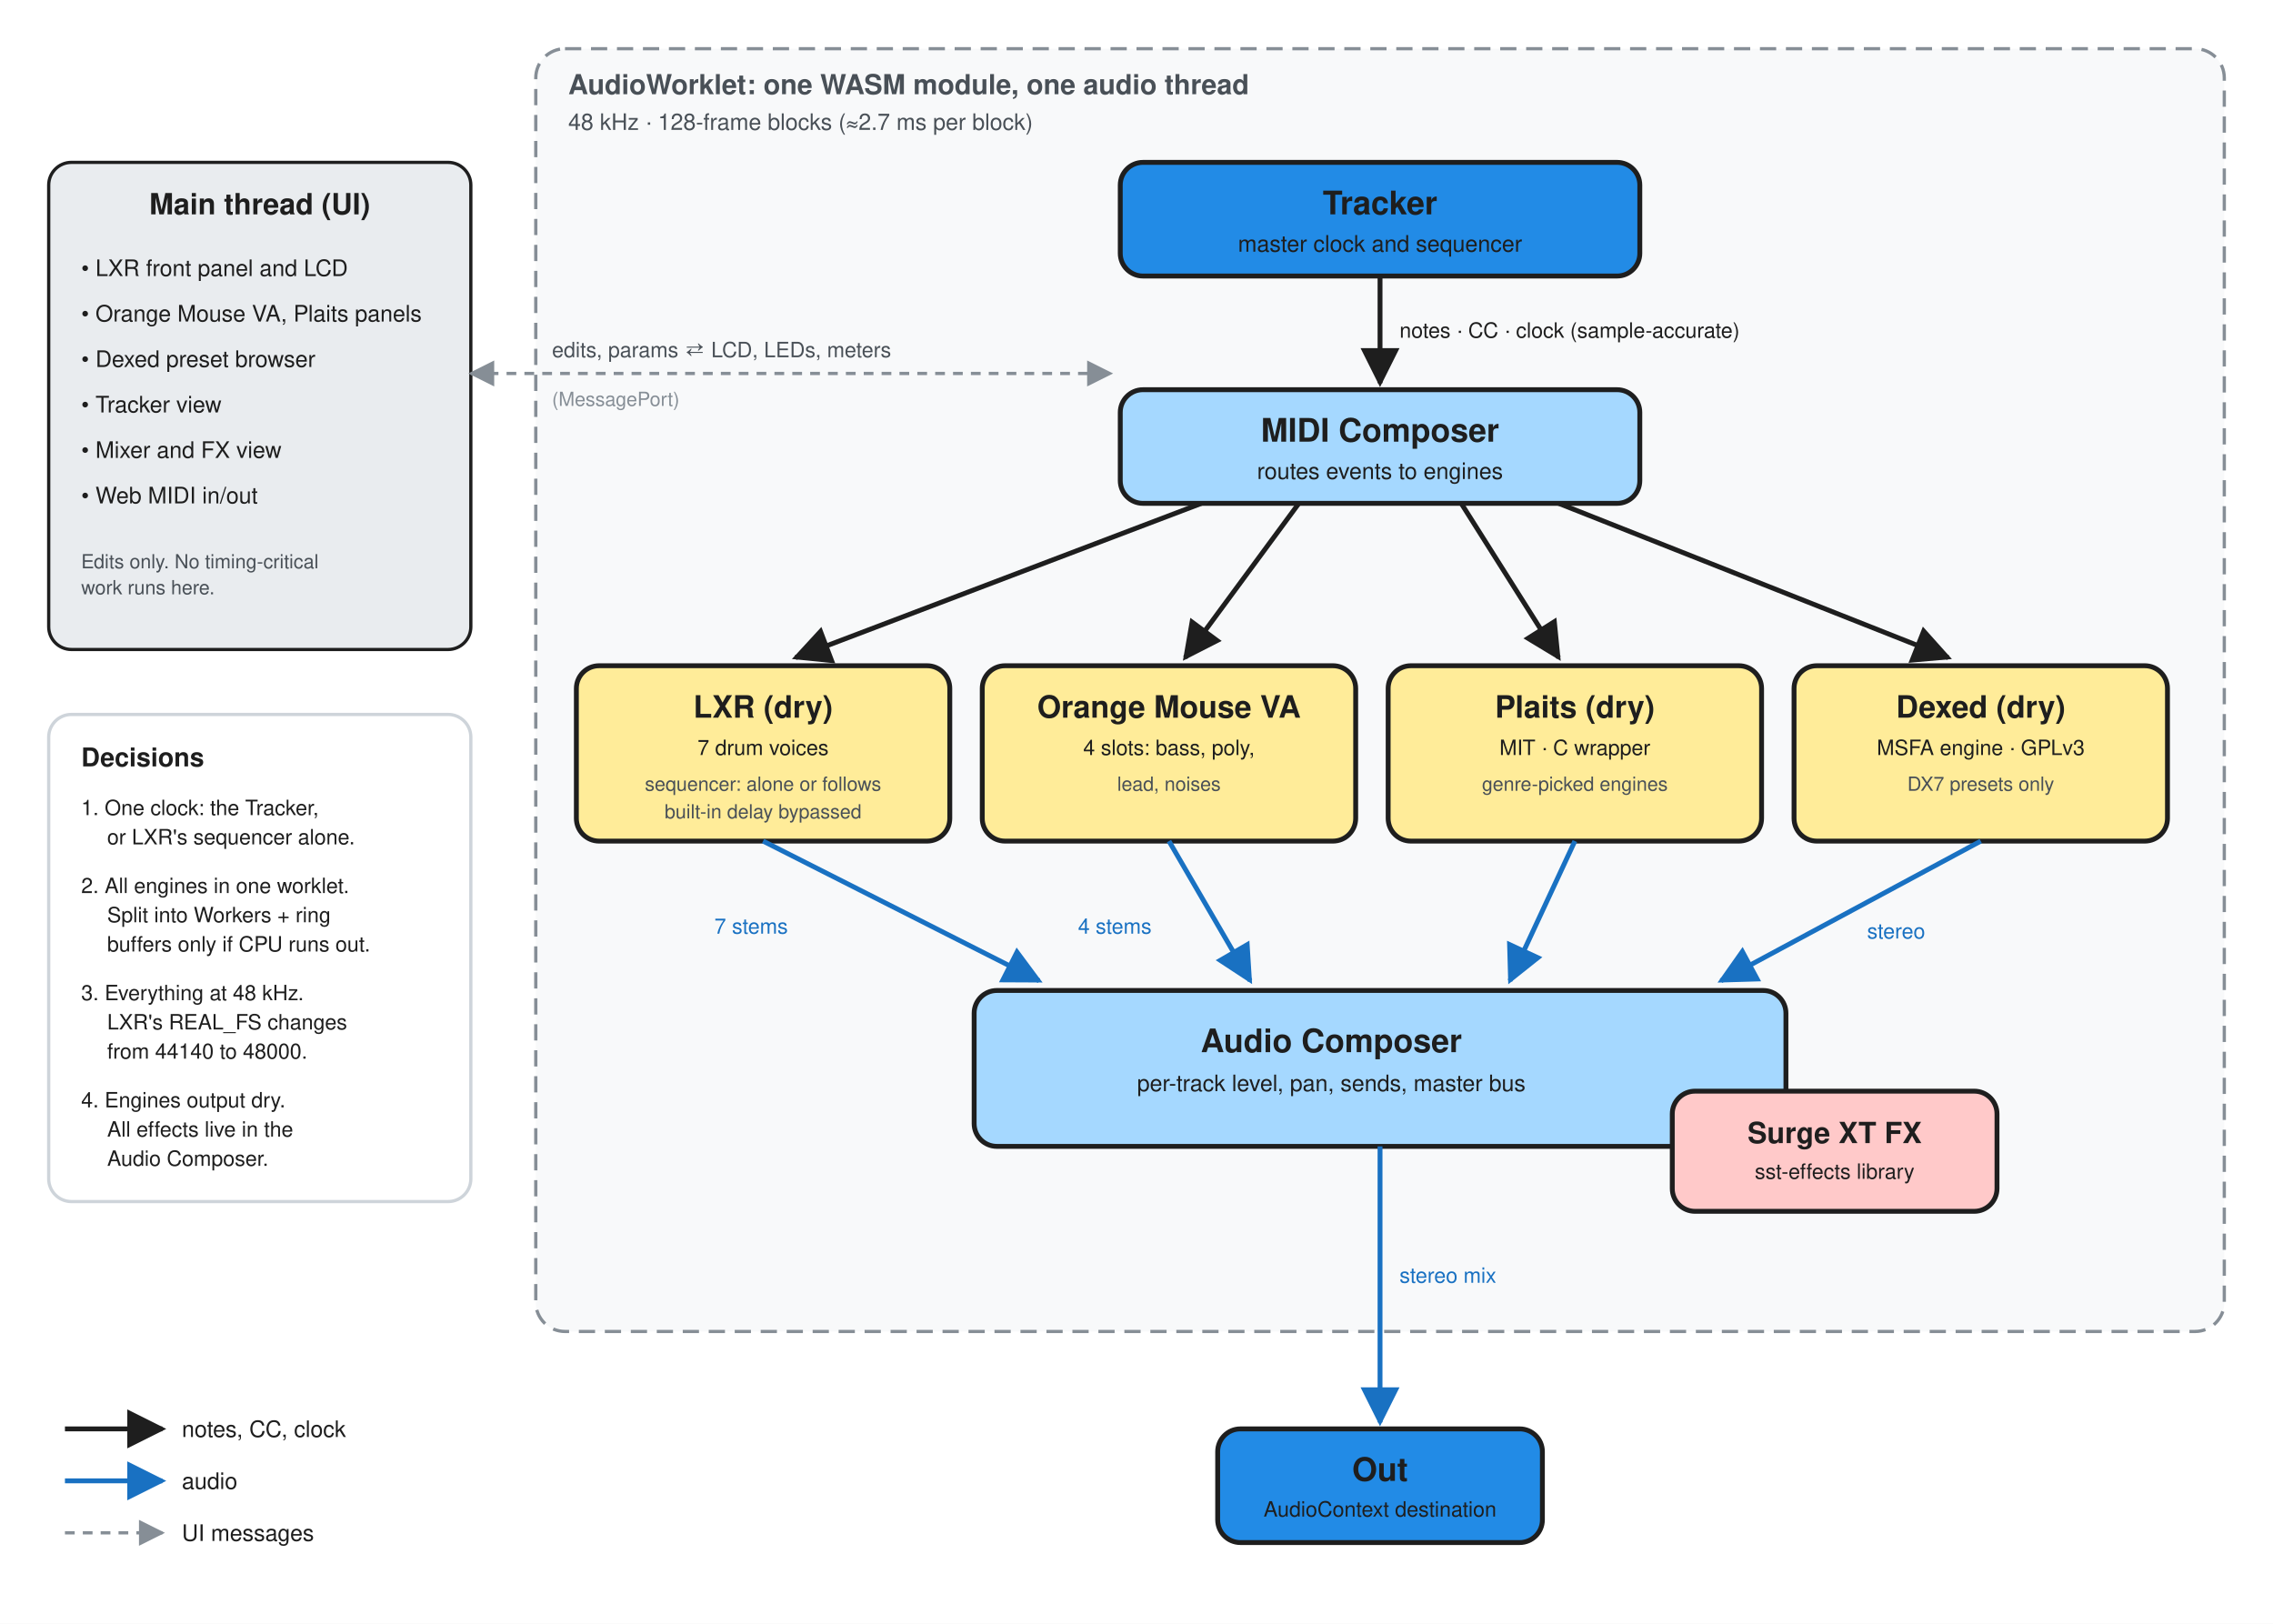
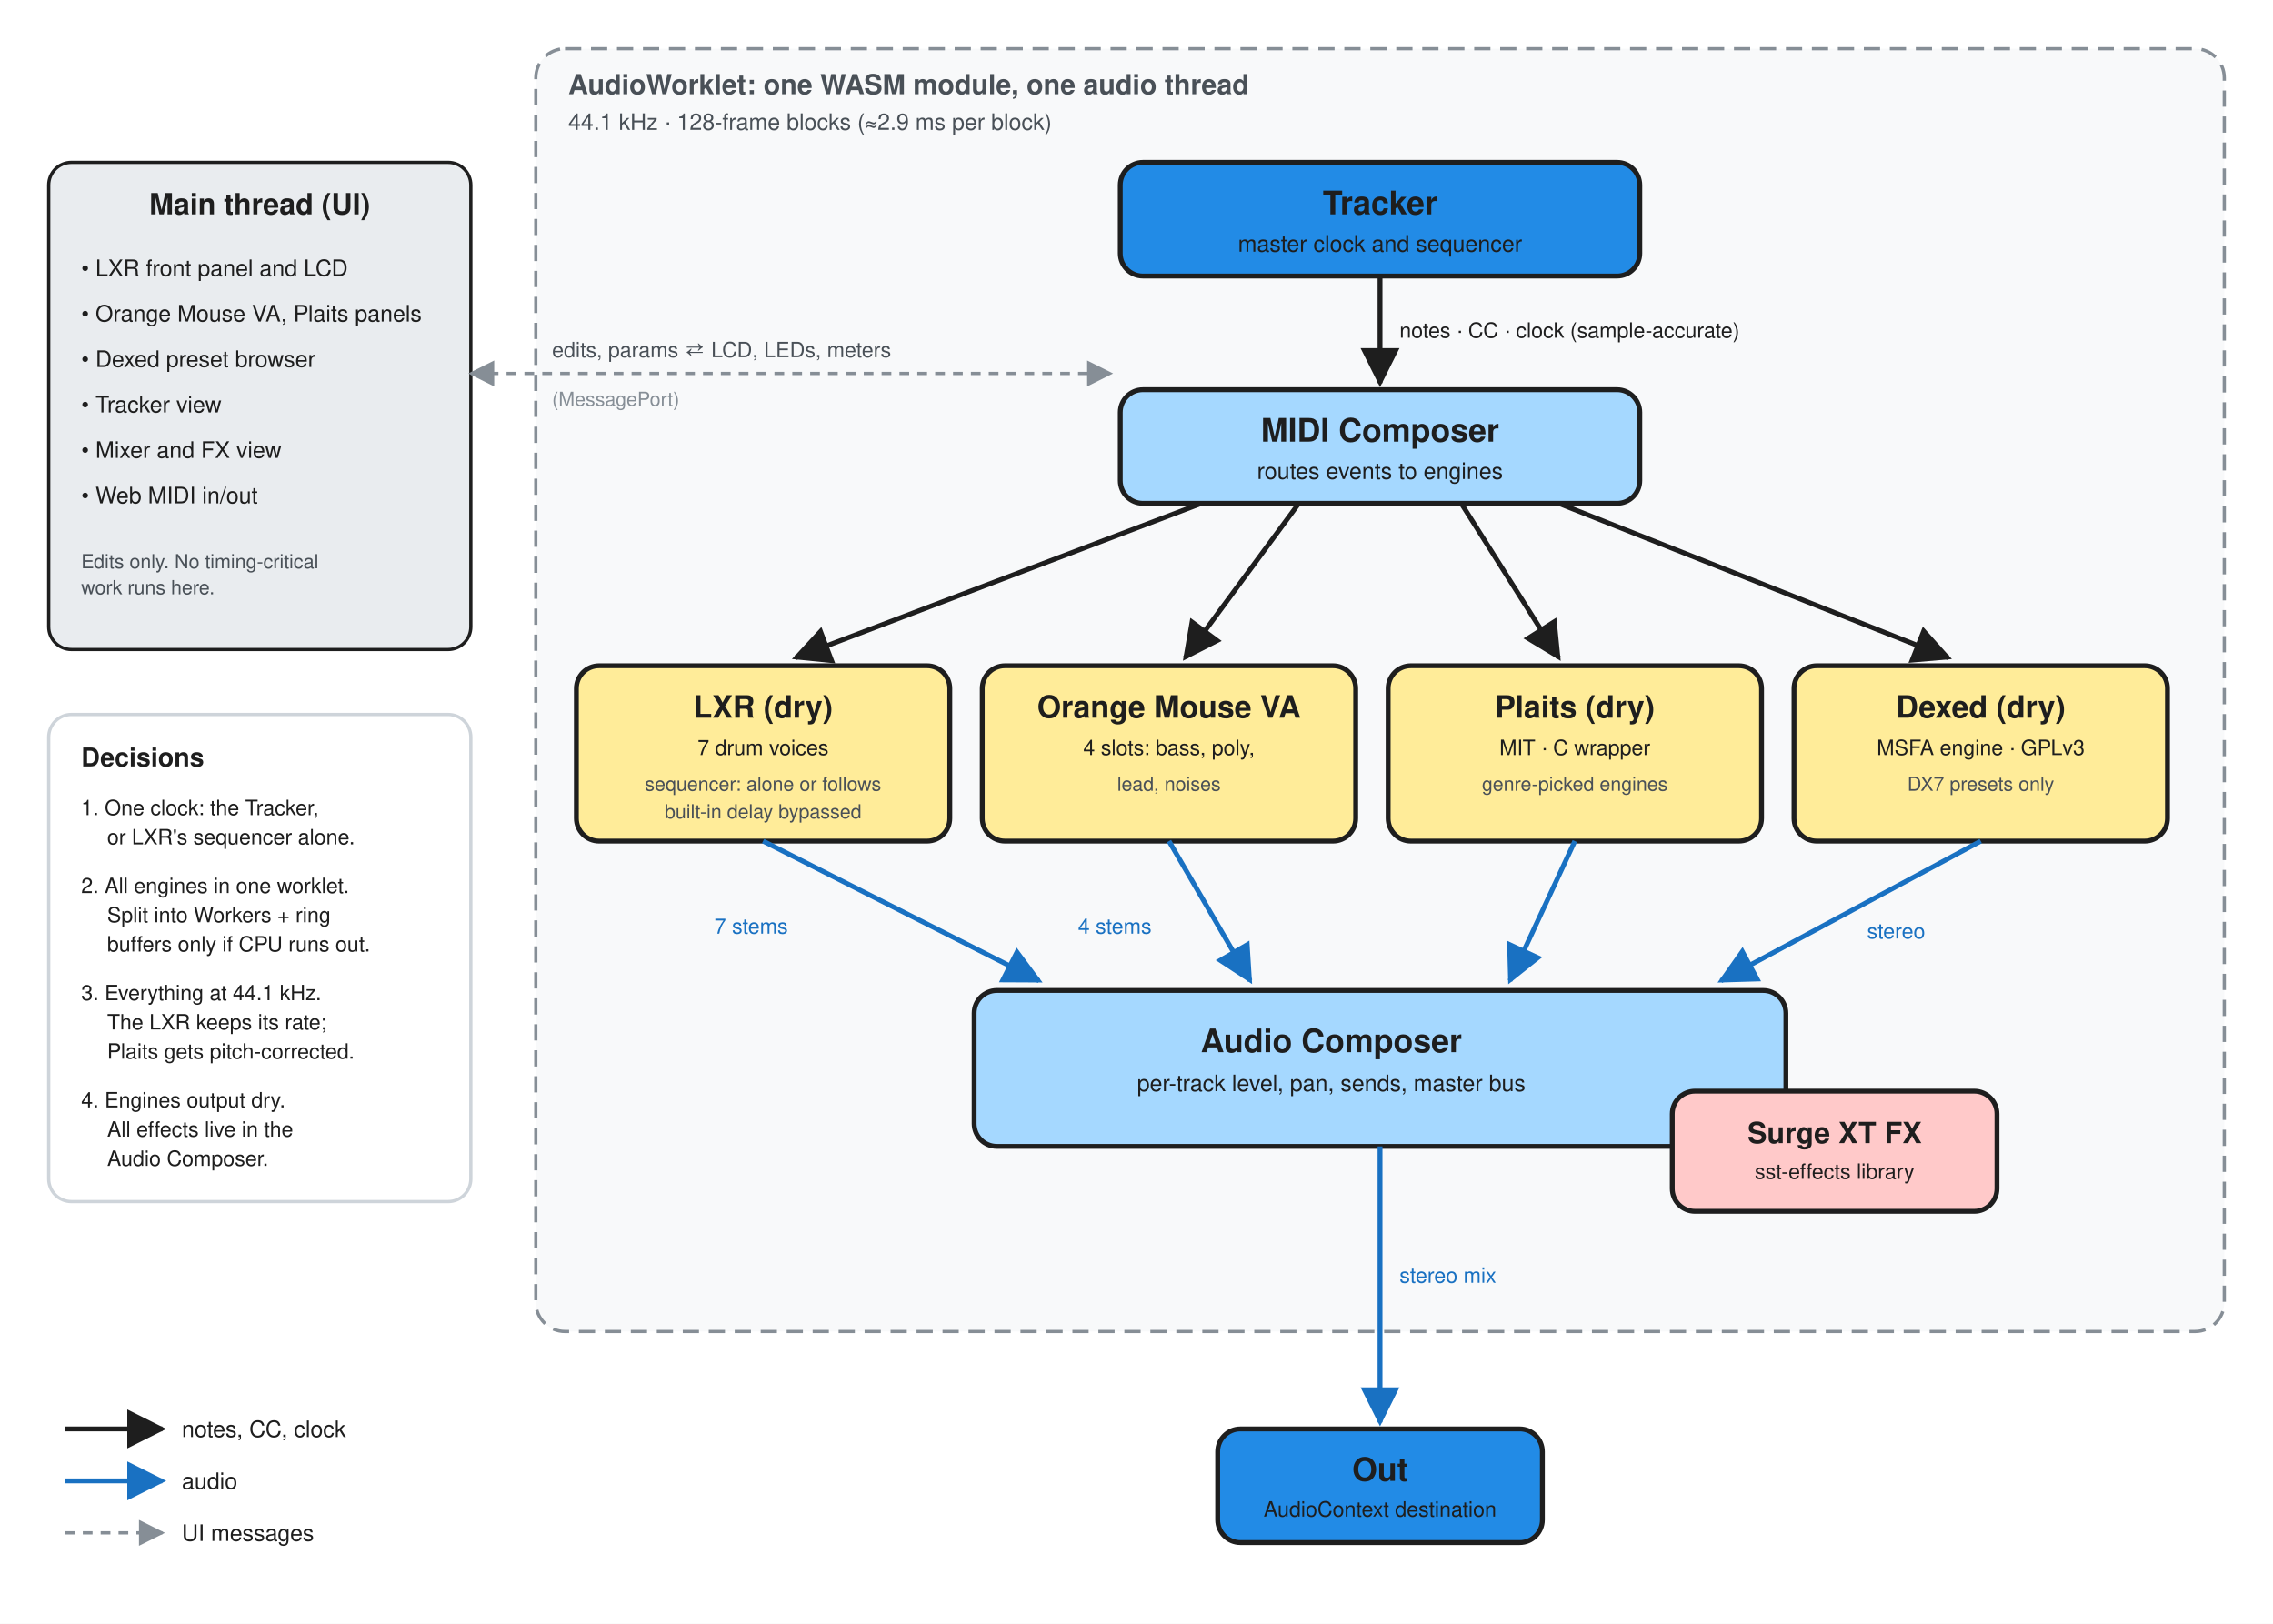
<svg xmlns="http://www.w3.org/2000/svg" viewBox="0 0 1400 1000" width="1400" height="1000" font-family="Helvetica Neue, Helvetica, Arial, sans-serif">
  <defs>
    <marker id="ah-k" viewBox="0 0 10 10" refX="9" refY="5" markerWidth="8" markerHeight="8" orient="auto-start-reverse">
      <path d="M0,0 L10,5 L0,10 z" fill="#1e1e1e" />
    </marker>
    <marker id="ah-b" viewBox="0 0 10 10" refX="9" refY="5" markerWidth="8" markerHeight="8" orient="auto-start-reverse">
      <path d="M0,0 L10,5 L0,10 z" fill="#1971c2" />
    </marker>
    <marker id="ah-g" viewBox="0 0 10 10" refX="9" refY="5" markerWidth="8" markerHeight="8" orient="auto-start-reverse">
      <path d="M0,0 L10,5 L0,10 z" fill="#868e96" />
    </marker>
  </defs>
  <rect width="1400" height="1000" fill="#ffffff" />
  <rect x="330" y="30" width="1040" height="790" rx="18" fill="#f8f9fa" stroke="#868e96" stroke-width="2" stroke-dasharray="10 6" />
  <text x="350" y="58" font-size="17" font-weight="700" fill="#495057">AudioWorklet: one WASM module, one audio thread</text>
-   <text x="350" y="80" font-size="14" fill="#495057">48 kHz · 128-frame blocks (≈2.7 ms per block)</text>
+   <text x="350" y="80" font-size="14" fill="#495057">44.1 kHz · 128-frame blocks (≈2.9 ms per block)</text>
  <rect x="690" y="100" width="320" height="70" rx="14" fill="#228be6" stroke="#1e1e1e" stroke-width="3" />
  <text x="850" y="132" font-size="20" font-weight="700" text-anchor="middle" fill="#1e1e1e">Tracker</text>
  <text x="850" y="155" font-size="14" text-anchor="middle" fill="#1e1e1e">master clock and sequencer</text>
  <rect x="690" y="240" width="320" height="70" rx="14" fill="#a5d8ff" stroke="#1e1e1e" stroke-width="3" />
  <text x="850" y="272" font-size="20" font-weight="700" text-anchor="middle" fill="#1e1e1e">MIDI Composer</text>
  <text x="850" y="295" font-size="14" text-anchor="middle" fill="#1e1e1e">routes events to engines</text>
  <rect x="355" y="410" width="230" height="108" rx="14" fill="#ffec99" stroke="#1e1e1e" stroke-width="3" />
  <text x="470" y="442" font-size="19" font-weight="700" text-anchor="middle" fill="#1e1e1e">LXR (dry)</text>
  <text x="470" y="465" font-size="13" text-anchor="middle" fill="#1e1e1e">7 drum voices</text>
  <text x="470" y="487" font-size="12" text-anchor="middle" fill="#495057">sequencer: alone or follows</text>
  <text x="470" y="504" font-size="12" text-anchor="middle" fill="#495057">built-in delay bypassed</text>
  <rect x="605" y="410" width="230" height="108" rx="14" fill="#ffec99" stroke="#1e1e1e" stroke-width="3" />
  <text x="720" y="442" font-size="19" font-weight="700" text-anchor="middle" fill="#1e1e1e">Orange Mouse VA</text>
  <text x="720" y="465" font-size="13" text-anchor="middle" fill="#1e1e1e">4 slots: bass, poly,</text>
  <text x="720" y="487" font-size="12" text-anchor="middle" fill="#495057">lead, noises</text>
  <rect x="855" y="410" width="230" height="108" rx="14" fill="#ffec99" stroke="#1e1e1e" stroke-width="3" />
  <text x="970" y="442" font-size="19" font-weight="700" text-anchor="middle" fill="#1e1e1e">Plaits (dry)</text>
  <text x="970" y="465" font-size="13" text-anchor="middle" fill="#1e1e1e">MIT · C wrapper</text>
  <text x="970" y="487" font-size="12" text-anchor="middle" fill="#495057">genre-picked engines</text>
  <rect x="1105" y="410" width="230" height="108" rx="14" fill="#ffec99" stroke="#1e1e1e" stroke-width="3" />
  <text x="1220" y="442" font-size="19" font-weight="700" text-anchor="middle" fill="#1e1e1e">Dexed (dry)</text>
  <text x="1220" y="465" font-size="13" text-anchor="middle" fill="#1e1e1e">MSFA engine · GPLv3</text>
  <text x="1220" y="487" font-size="12" text-anchor="middle" fill="#495057">DX7 presets only</text>
  <line x1="850" y1="170" x2="850" y2="236" stroke="#1e1e1e" stroke-width="3" marker-end="url(#ah-k)" />
  <text x="862" y="208" font-size="13" fill="#1e1e1e">notes · CC · clock (sample-accurate)</text>
  <line x1="740" y1="310" x2="490" y2="405" stroke="#1e1e1e" stroke-width="3" marker-end="url(#ah-k)" />
  <line x1="800" y1="310" x2="730" y2="405" stroke="#1e1e1e" stroke-width="3" marker-end="url(#ah-k)" />
  <line x1="900" y1="310" x2="960" y2="405" stroke="#1e1e1e" stroke-width="3" marker-end="url(#ah-k)" />
  <line x1="960" y1="310" x2="1200" y2="405" stroke="#1e1e1e" stroke-width="3" marker-end="url(#ah-k)" />
  <rect x="600" y="610" width="500" height="96" rx="14" fill="#a5d8ff" stroke="#1e1e1e" stroke-width="3" />
  <text x="820" y="648" font-size="20" font-weight="700" text-anchor="middle" fill="#1e1e1e">Audio Composer</text>
  <text x="820" y="672" font-size="14" text-anchor="middle" fill="#1e1e1e">per-track level, pan, sends, master bus</text>
  <rect x="1030" y="672" width="200" height="74" rx="14" fill="#ffc9c9" stroke="#1e1e1e" stroke-width="3" />
  <text x="1130" y="704" font-size="18" font-weight="700" text-anchor="middle" fill="#1e1e1e">Surge XT FX</text>
  <text x="1130" y="726" font-size="13" text-anchor="middle" fill="#1e1e1e">sst-effects library</text>
  <line x1="470" y1="518" x2="640" y2="604" stroke="#1971c2" stroke-width="3" marker-end="url(#ah-b)" />
  <text x="440" y="575" font-size="13" fill="#1971c2">7 stems</text>
  <line x1="720" y1="518" x2="770" y2="604" stroke="#1971c2" stroke-width="3" marker-end="url(#ah-b)" />
  <text x="664" y="575" font-size="13" fill="#1971c2">4 stems</text>
  <line x1="970" y1="518" x2="930" y2="604" stroke="#1971c2" stroke-width="3" marker-end="url(#ah-b)" />
  <line x1="1220" y1="518" x2="1060" y2="604" stroke="#1971c2" stroke-width="3" marker-end="url(#ah-b)" />
  <text x="1150" y="578" font-size="13" fill="#1971c2">stereo</text>
  <line x1="850" y1="706" x2="850" y2="876" stroke="#1971c2" stroke-width="3" marker-end="url(#ah-b)" />
  <text x="862" y="790" font-size="13" fill="#1971c2">stereo mix</text>
  <rect x="750" y="880" width="200" height="70" rx="14" fill="#228be6" stroke="#1e1e1e" stroke-width="3" />
  <text x="850" y="912" font-size="20" font-weight="700" text-anchor="middle" fill="#1e1e1e">Out</text>
  <text x="850" y="934" font-size="13" text-anchor="middle" fill="#1e1e1e">AudioContext destination</text>
  <rect x="30" y="100" width="260" height="300" rx="14" fill="#e9ecef" stroke="#1e1e1e" stroke-width="2" />
  <text x="160" y="132" font-size="18" font-weight="700" text-anchor="middle" fill="#1e1e1e">Main thread (UI)</text>
  <text x="50" y="170" font-size="14" fill="#1e1e1e">• LXR front panel and LCD</text>
  <text x="50" y="198" font-size="14" fill="#1e1e1e">• Orange Mouse VA, Plaits panels</text>
  <text x="50" y="226" font-size="14" fill="#1e1e1e">• Dexed preset browser</text>
  <text x="50" y="254" font-size="14" fill="#1e1e1e">• Tracker view</text>
  <text x="50" y="282" font-size="14" fill="#1e1e1e">• Mixer and FX view</text>
  <text x="50" y="310" font-size="14" fill="#1e1e1e">• Web MIDI in/out</text>
  <text x="50" y="350" font-size="12" fill="#495057">Edits only. No timing-critical</text>
  <text x="50" y="366" font-size="12" fill="#495057">work runs here.</text>
  <line x1="290" y1="230" x2="684" y2="230" stroke="#868e96" stroke-width="2" stroke-dasharray="6 5" marker-start="url(#ah-g)" marker-end="url(#ah-g)" />
  <text x="340" y="220" font-size="13" fill="#495057">edits, params ⇄ LCD, LEDs, meters</text>
  <text x="340" y="250" font-size="12" fill="#868e96">(MessagePort)</text>
  <rect x="30" y="440" width="260" height="300" rx="14" fill="#ffffff" stroke="#ced4da" stroke-width="2" />
  <text x="50" y="472" font-size="16" font-weight="700" fill="#1e1e1e">Decisions</text>
  <text x="50" y="502" font-size="13" fill="#1e1e1e">1. One clock: the Tracker,</text>
  <text x="66" y="520" font-size="13" fill="#1e1e1e">or LXR's sequencer alone.</text>
  <text x="50" y="550" font-size="13" fill="#1e1e1e">2. All engines in one worklet.</text>
  <text x="66" y="568" font-size="13" fill="#1e1e1e">Split into Workers + ring</text>
  <text x="66" y="586" font-size="13" fill="#1e1e1e">buffers only if CPU runs out.</text>
-   <text x="50" y="616" font-size="13" fill="#1e1e1e">3. Everything at 48 kHz.</text>
-   <text x="66" y="634" font-size="13" fill="#1e1e1e">LXR's REAL_FS changes</text>
-   <text x="66" y="652" font-size="13" fill="#1e1e1e">from 44140 to 48000.</text>
+   <text x="50" y="616" font-size="13" fill="#1e1e1e">3. Everything at 44.1 kHz.</text>
+   <text x="66" y="634" font-size="13" fill="#1e1e1e">The LXR keeps its rate;</text>
+   <text x="66" y="652" font-size="13" fill="#1e1e1e">Plaits gets pitch-corrected.</text>
  <text x="50" y="682" font-size="13" fill="#1e1e1e">4. Engines output dry.</text>
  <text x="66" y="700" font-size="13" fill="#1e1e1e">All effects live in the</text>
  <text x="66" y="718" font-size="13" fill="#1e1e1e">Audio Composer.</text>
  <line x1="40" y1="880" x2="100" y2="880" stroke="#1e1e1e" stroke-width="3" marker-end="url(#ah-k)" />
  <text x="112" y="885" font-size="14" fill="#1e1e1e">notes, CC, clock</text>
  <line x1="40" y1="912" x2="100" y2="912" stroke="#1971c2" stroke-width="3" marker-end="url(#ah-b)" />
  <text x="112" y="917" font-size="14" fill="#1e1e1e">audio</text>
  <line x1="40" y1="944" x2="100" y2="944" stroke="#868e96" stroke-width="2" stroke-dasharray="6 5" marker-end="url(#ah-g)" />
  <text x="112" y="949" font-size="14" fill="#1e1e1e">UI messages</text>
</svg>
